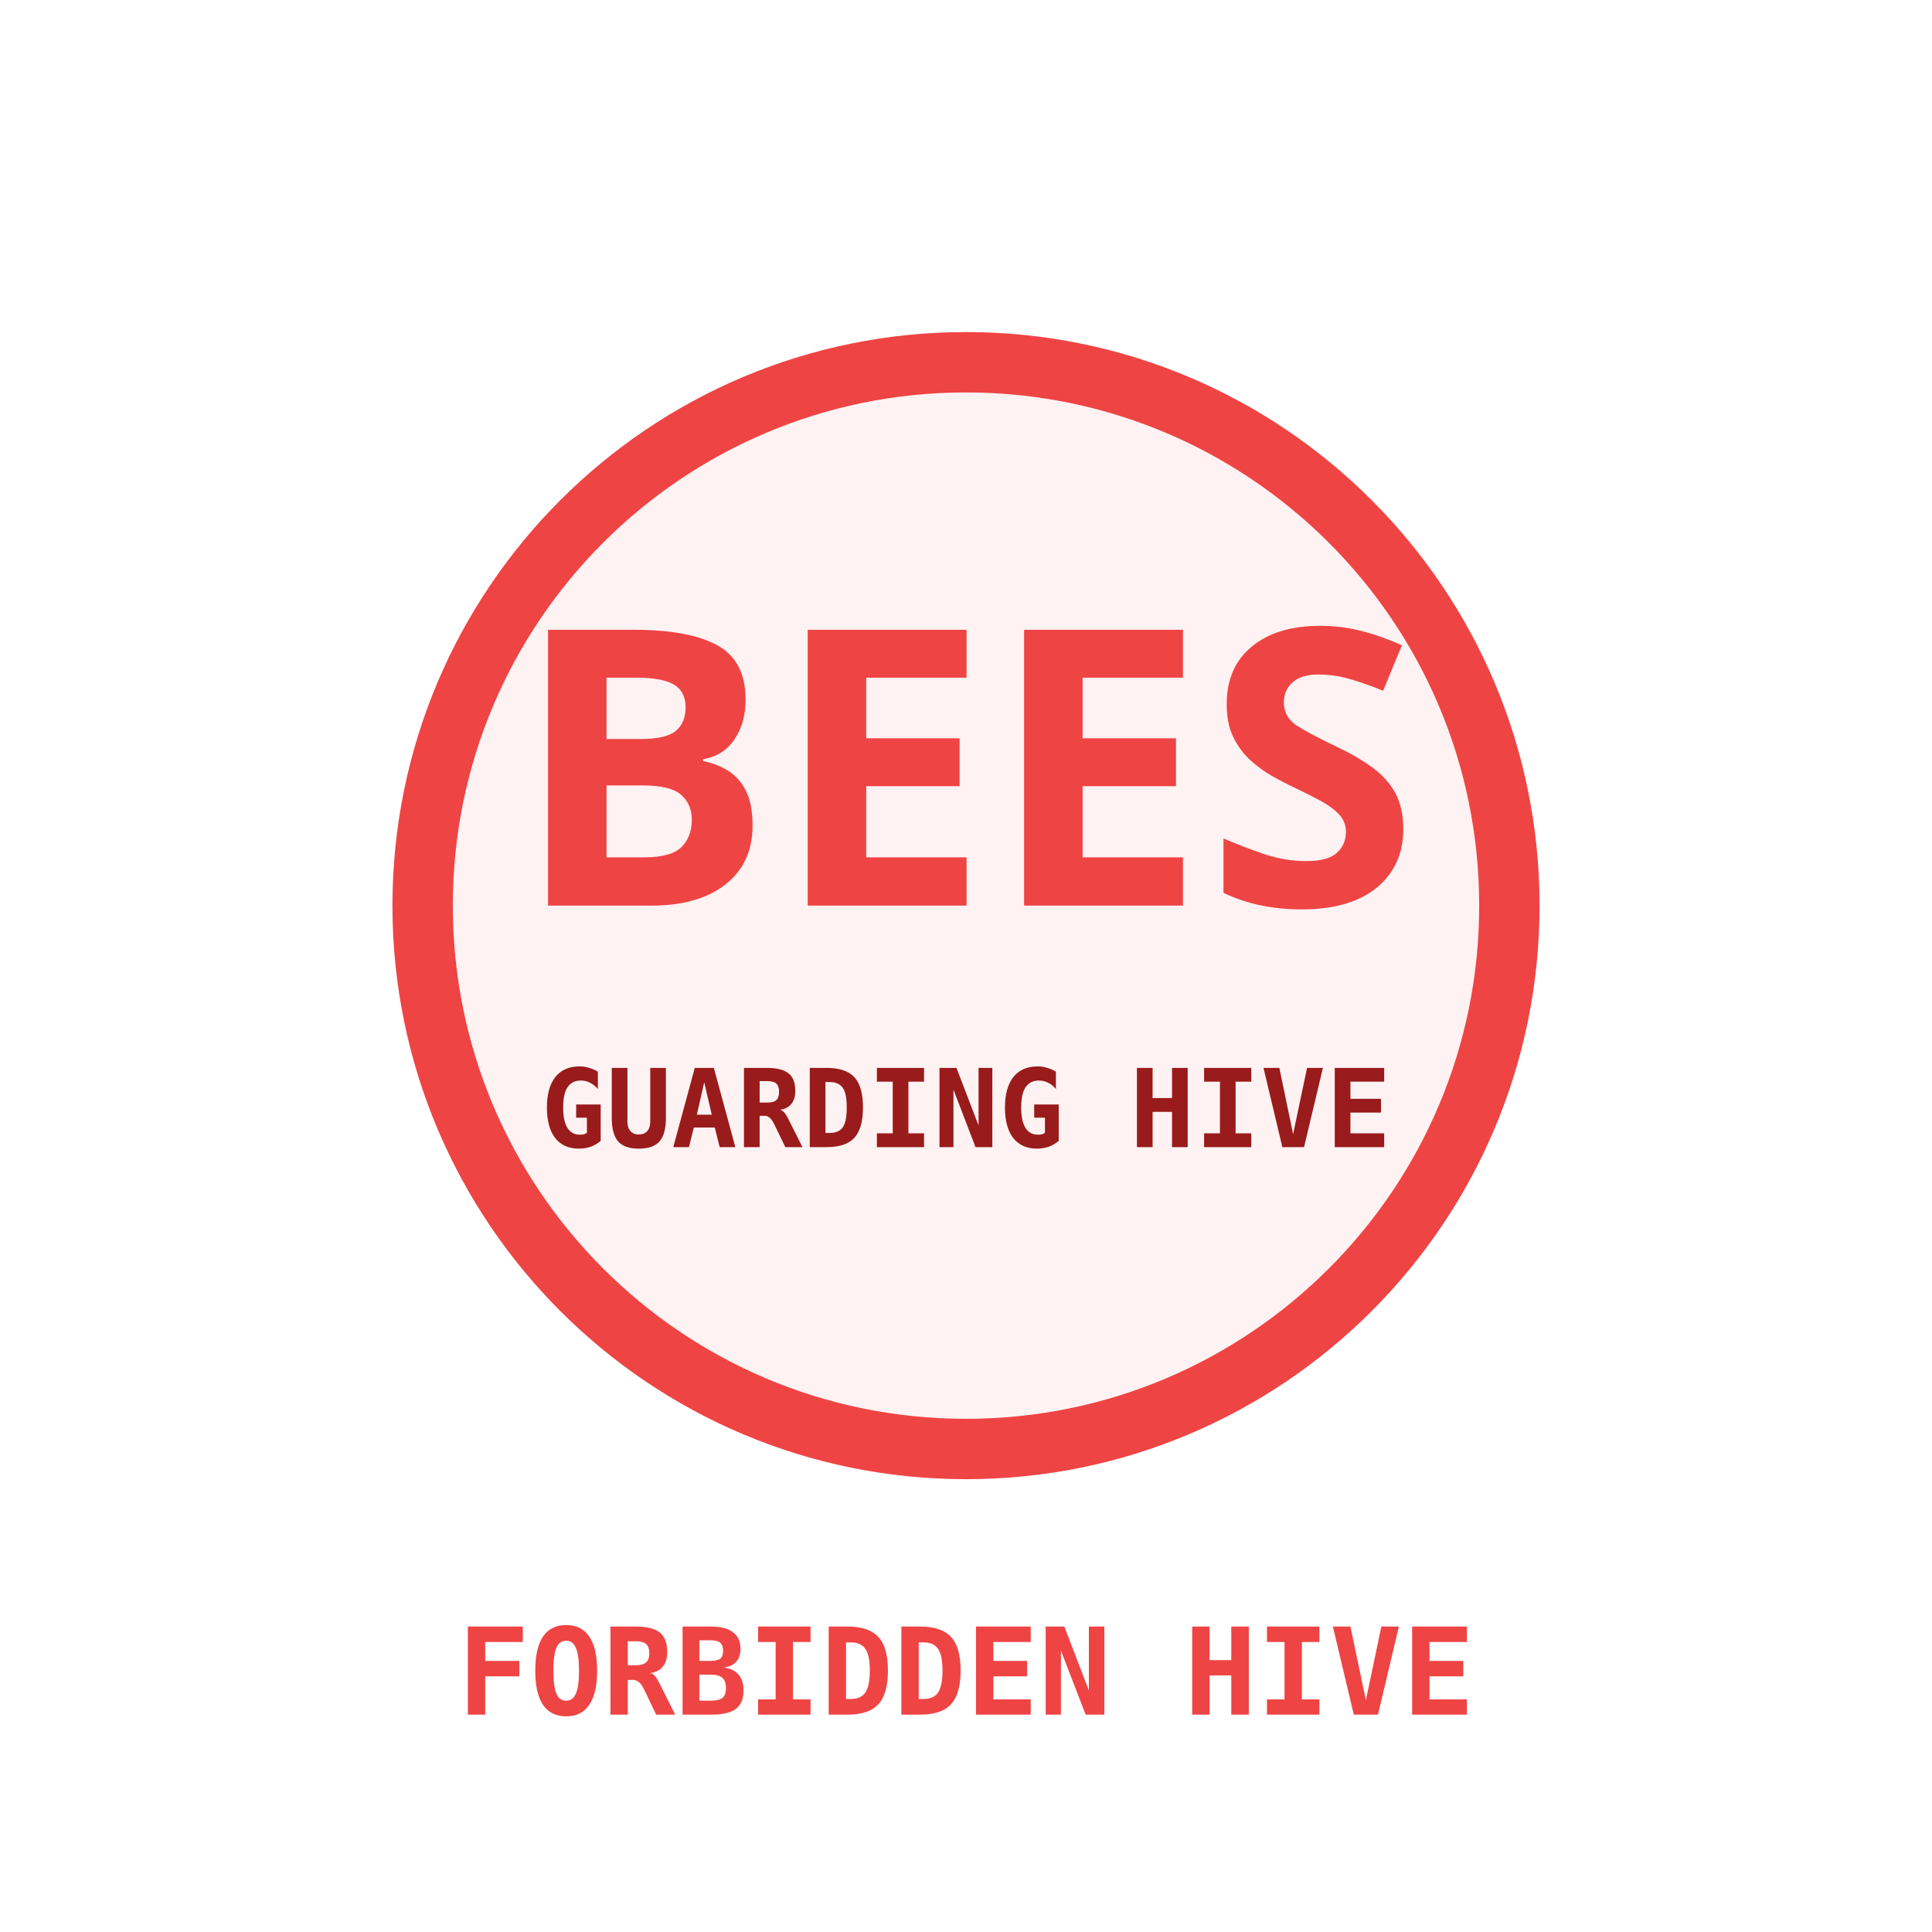
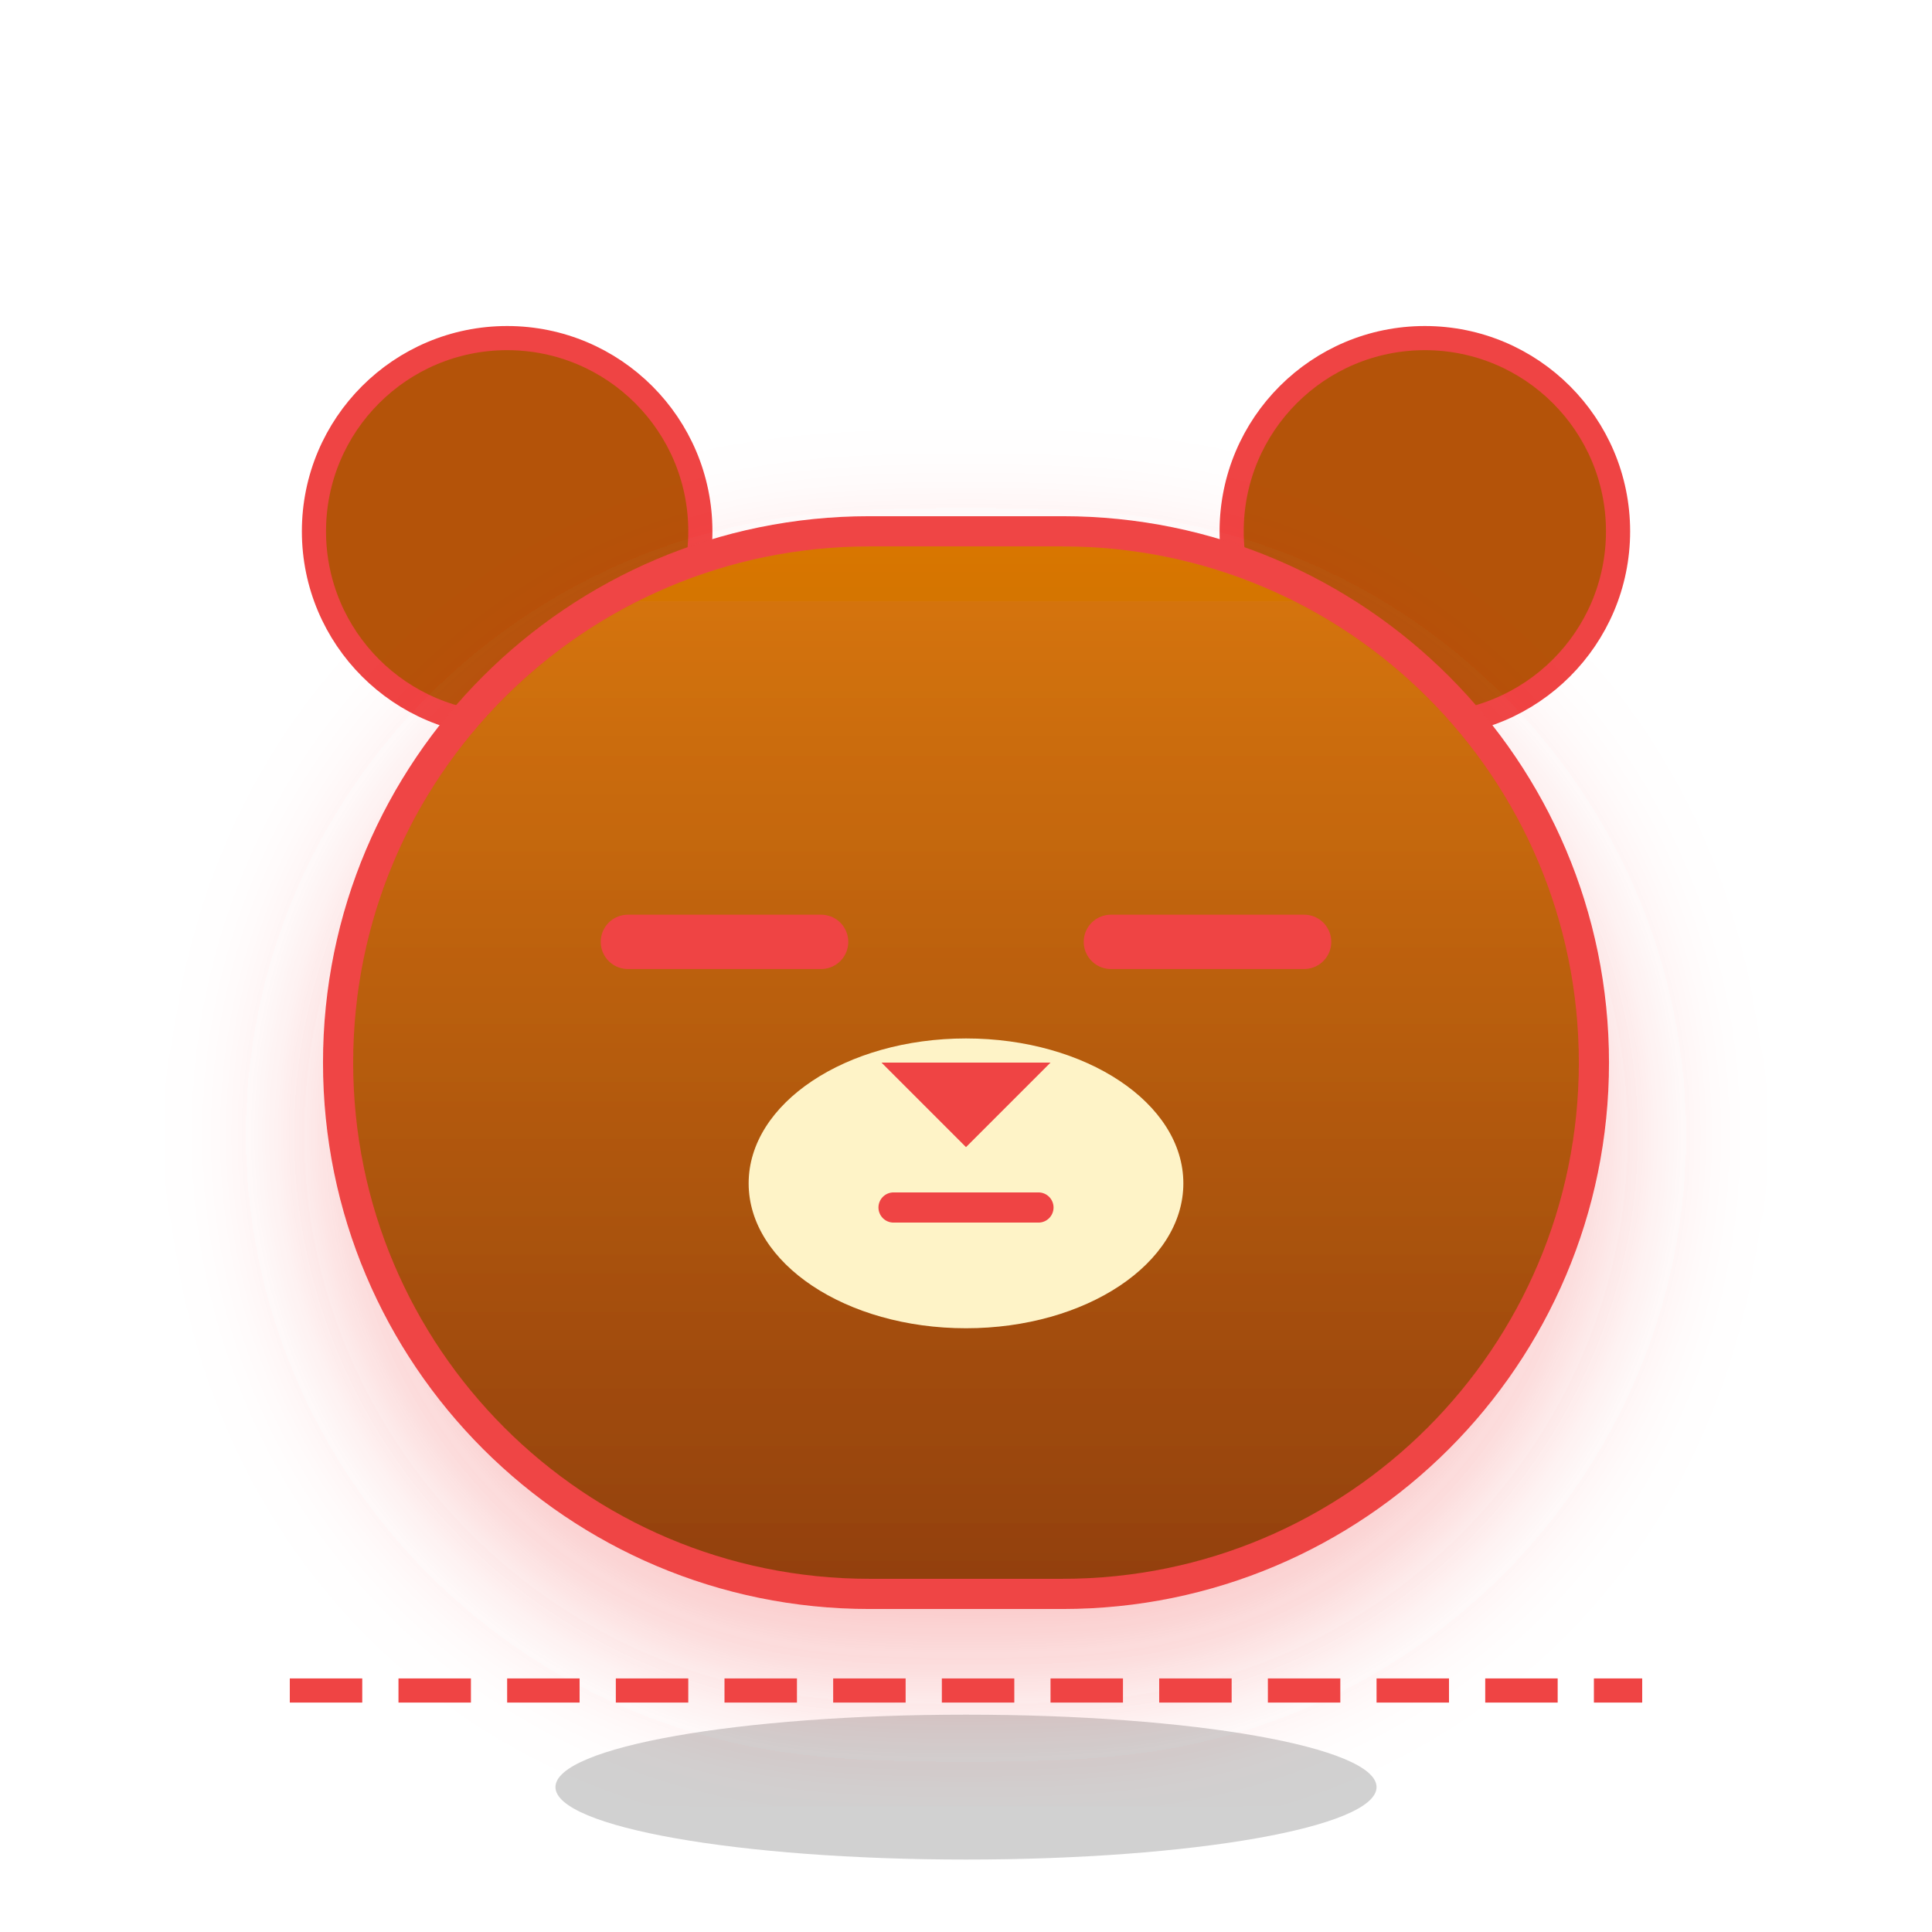
<svg xmlns="http://www.w3.org/2000/svg" viewBox="0 0 160 160" width="100%" height="100%">
-   <circle cx="80" cy="75" r="45" fill="#fef2f2" stroke="#ef4444" stroke-width="5" />
-   <text x="80" y="75" font-family="sans-serif" font-size="32" font-weight="900" fill="#ef4444" text-anchor="middle">BEES</text>
-   <text x="80" y="95" font-family="monospace" font-size="9" font-weight="bold" fill="#991b1b" text-anchor="middle">GUARDING HIVE</text>
-   <text x="80" y="142" font-family="monospace" font-size="10" font-weight="bold" fill="#ef4444" text-anchor="middle">FORBIDDEN HIVE</text>
+   <defs>
+     <linearGradient id="bear-grad" x1="0%" y1="0%" x2="0%" y2="100%">
+       <stop offset="0%" stop-color="#d97706" />
+       <stop offset="100%" stop-color="#92400e" />
+     </linearGradient>
+     <filter id="bear-glow" x="-20%" y="-20%" width="140%" height="140%">
+       <feDropShadow dx="0" dy="6" stdDeviation="6" flood-color="#ef4444" flood-opacity="0.3" />
+     </filter>
+   </defs>
+   <style>
+     @keyframes sternBear {
+       0%, 100% { transform: translateY(0); }
+       50% { transform: translateY(-4px); }
+     }
+     .head-stern { animation: sternBear 2s ease-in-out infinite; }
+   </style>
+   <ellipse cx="80" cy="148" rx="34" ry="6" fill="#000000" opacity="0.18" />
+   <g class="head-stern">
+     <circle cx="42" cy="44" r="16" fill="#b45309" stroke="#ef4444" stroke-width="2" />
+     <circle cx="118" cy="44" r="16" fill="#b45309" stroke="#ef4444" stroke-width="2" />
+     <rect x="28" y="44" width="104" height="88" rx="44" fill="url(#bear-grad)" stroke="#ef4444" stroke-width="2.5" filter="url(#bear-glow)" />
+     <line x1="52" y1="78" x2="68" y2="78" stroke="#ef4444" stroke-width="4.5" stroke-linecap="round" />
+     <line x1="92" y1="78" x2="108" y2="78" stroke="#ef4444" stroke-width="4.5" stroke-linecap="round" />
+     <ellipse cx="80" cy="98" rx="18" ry="12" fill="#fef3c7" />
+     <polygon points="80,95 73,88 87,88" fill="#ef4444" />
+     <line x1="74" y1="100" x2="86" y2="100" stroke="#ef4444" stroke-width="2.5" stroke-linecap="round" />
+   </g>
+   <line x1="24" y1="140" x2="136" y2="140" stroke="#ef4444" stroke-width="2" stroke-dasharray="6 3" />
</svg>
